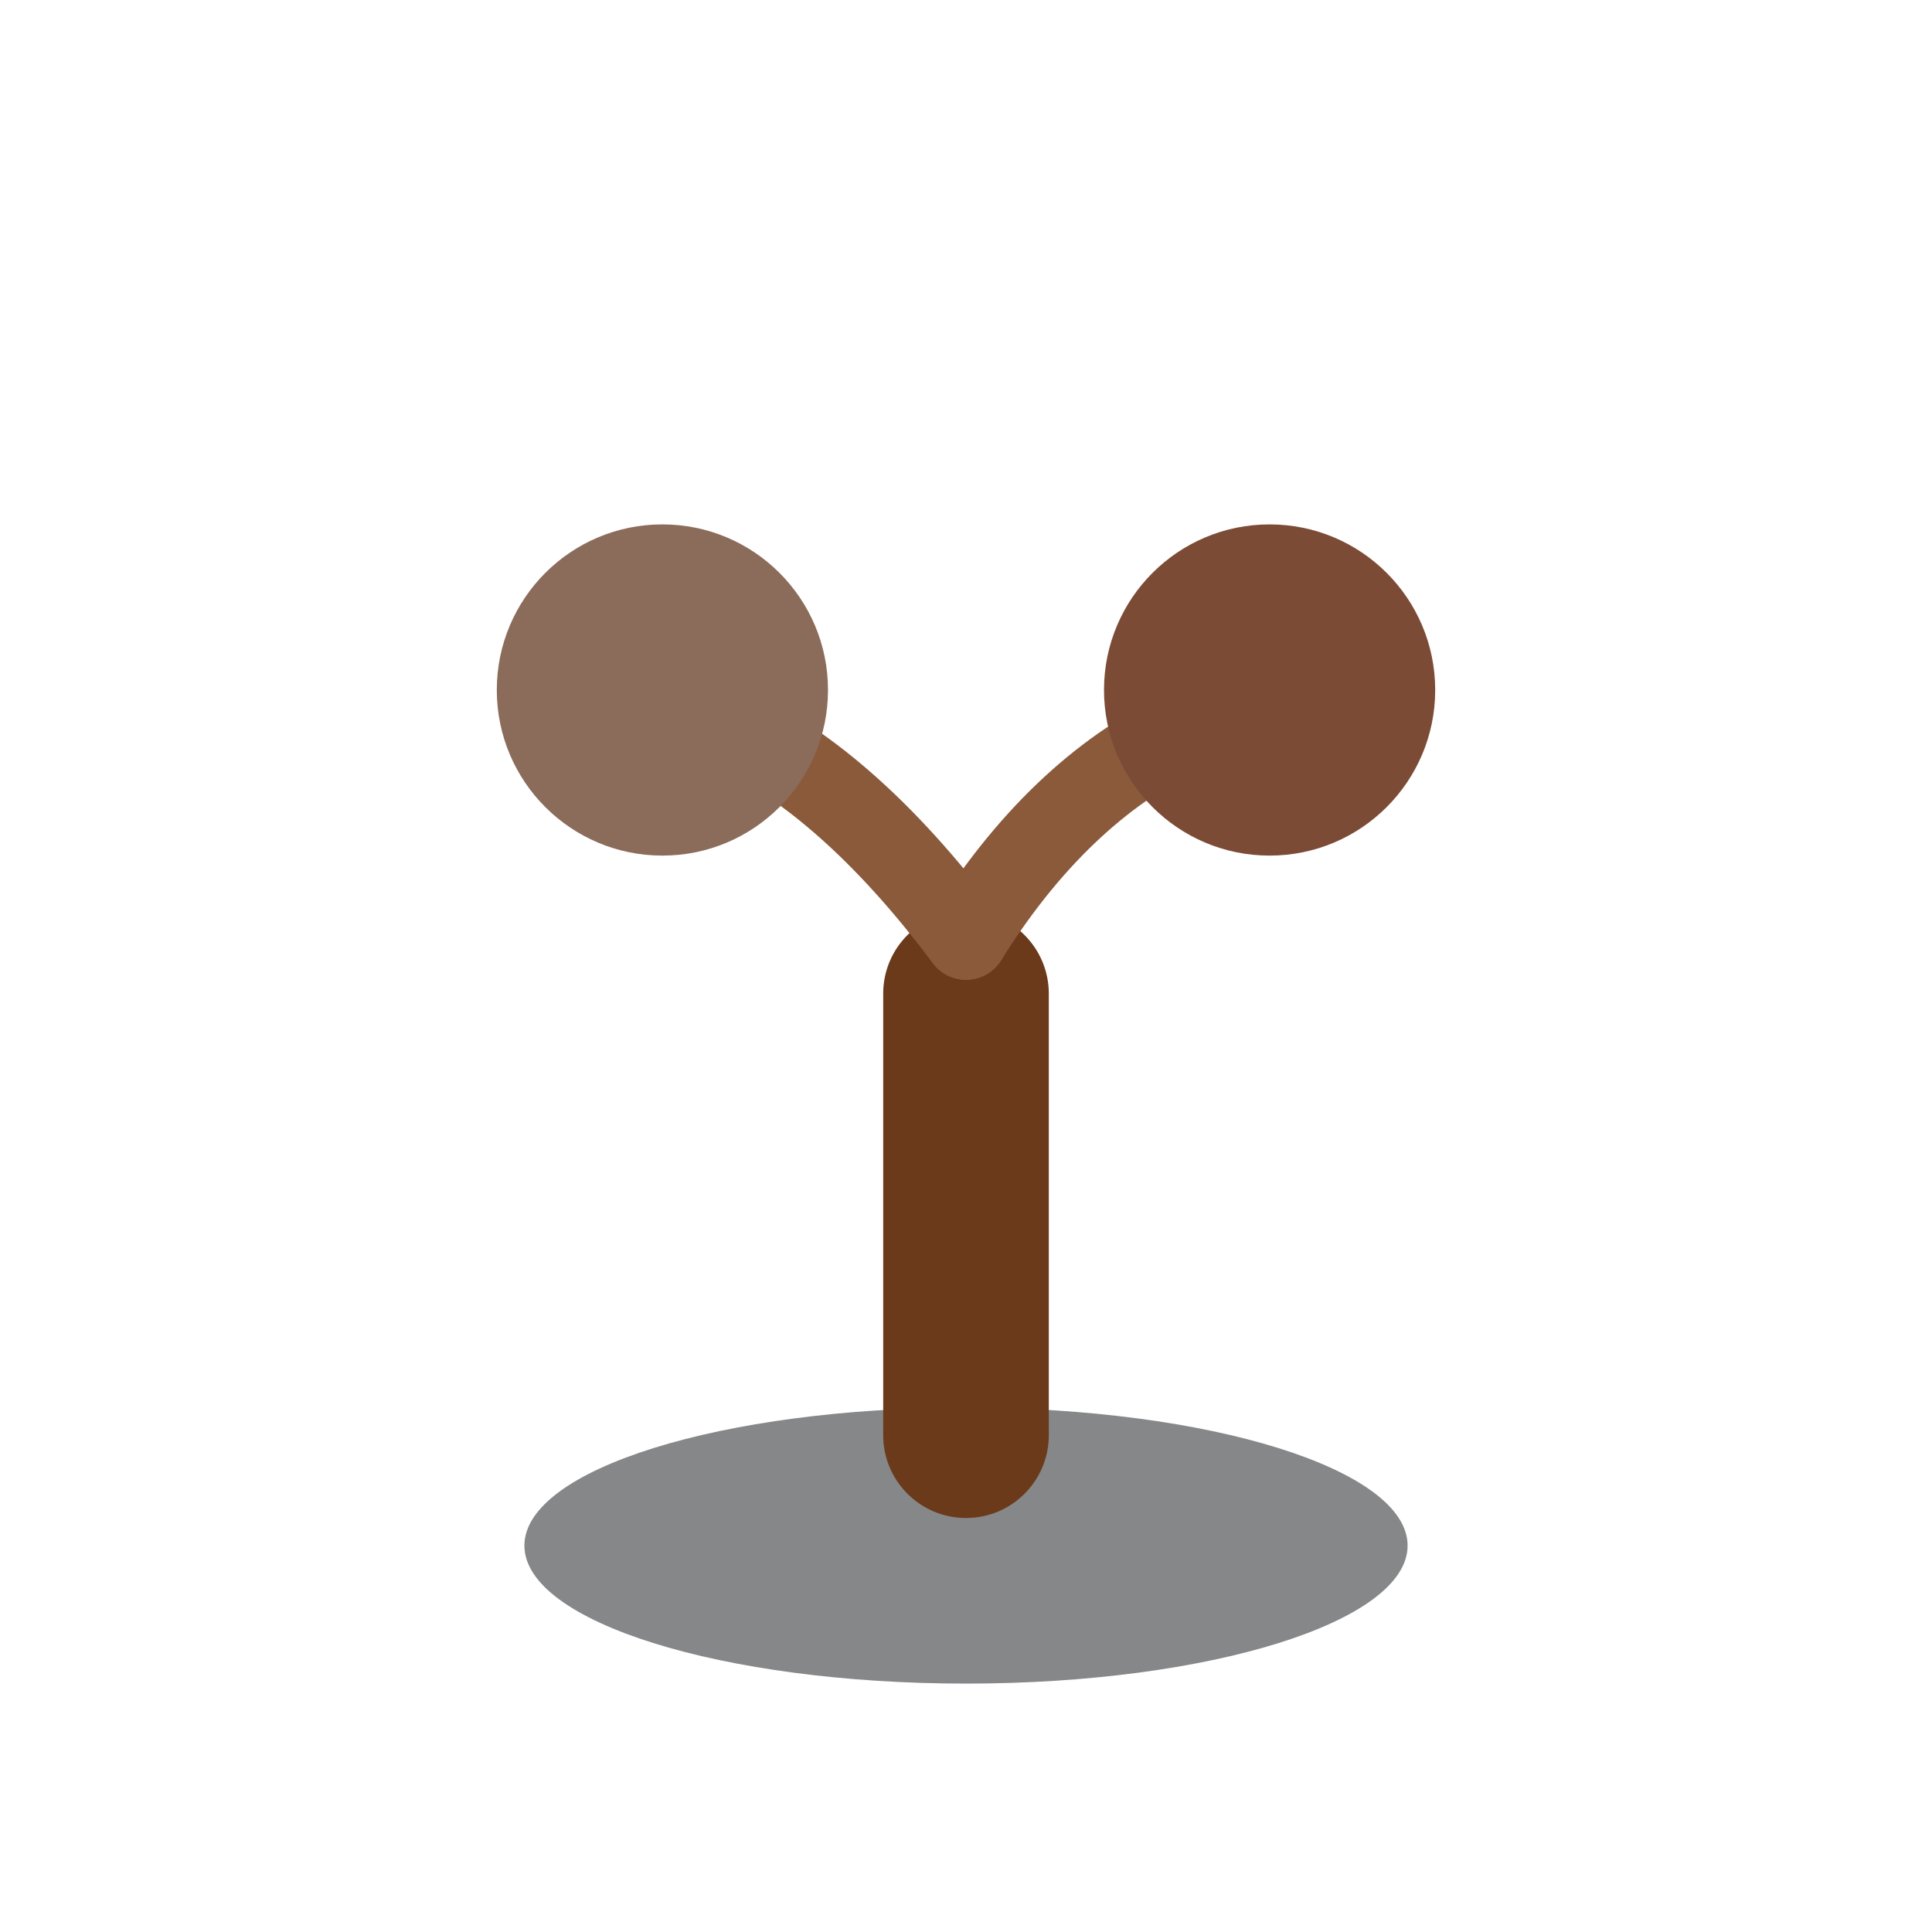
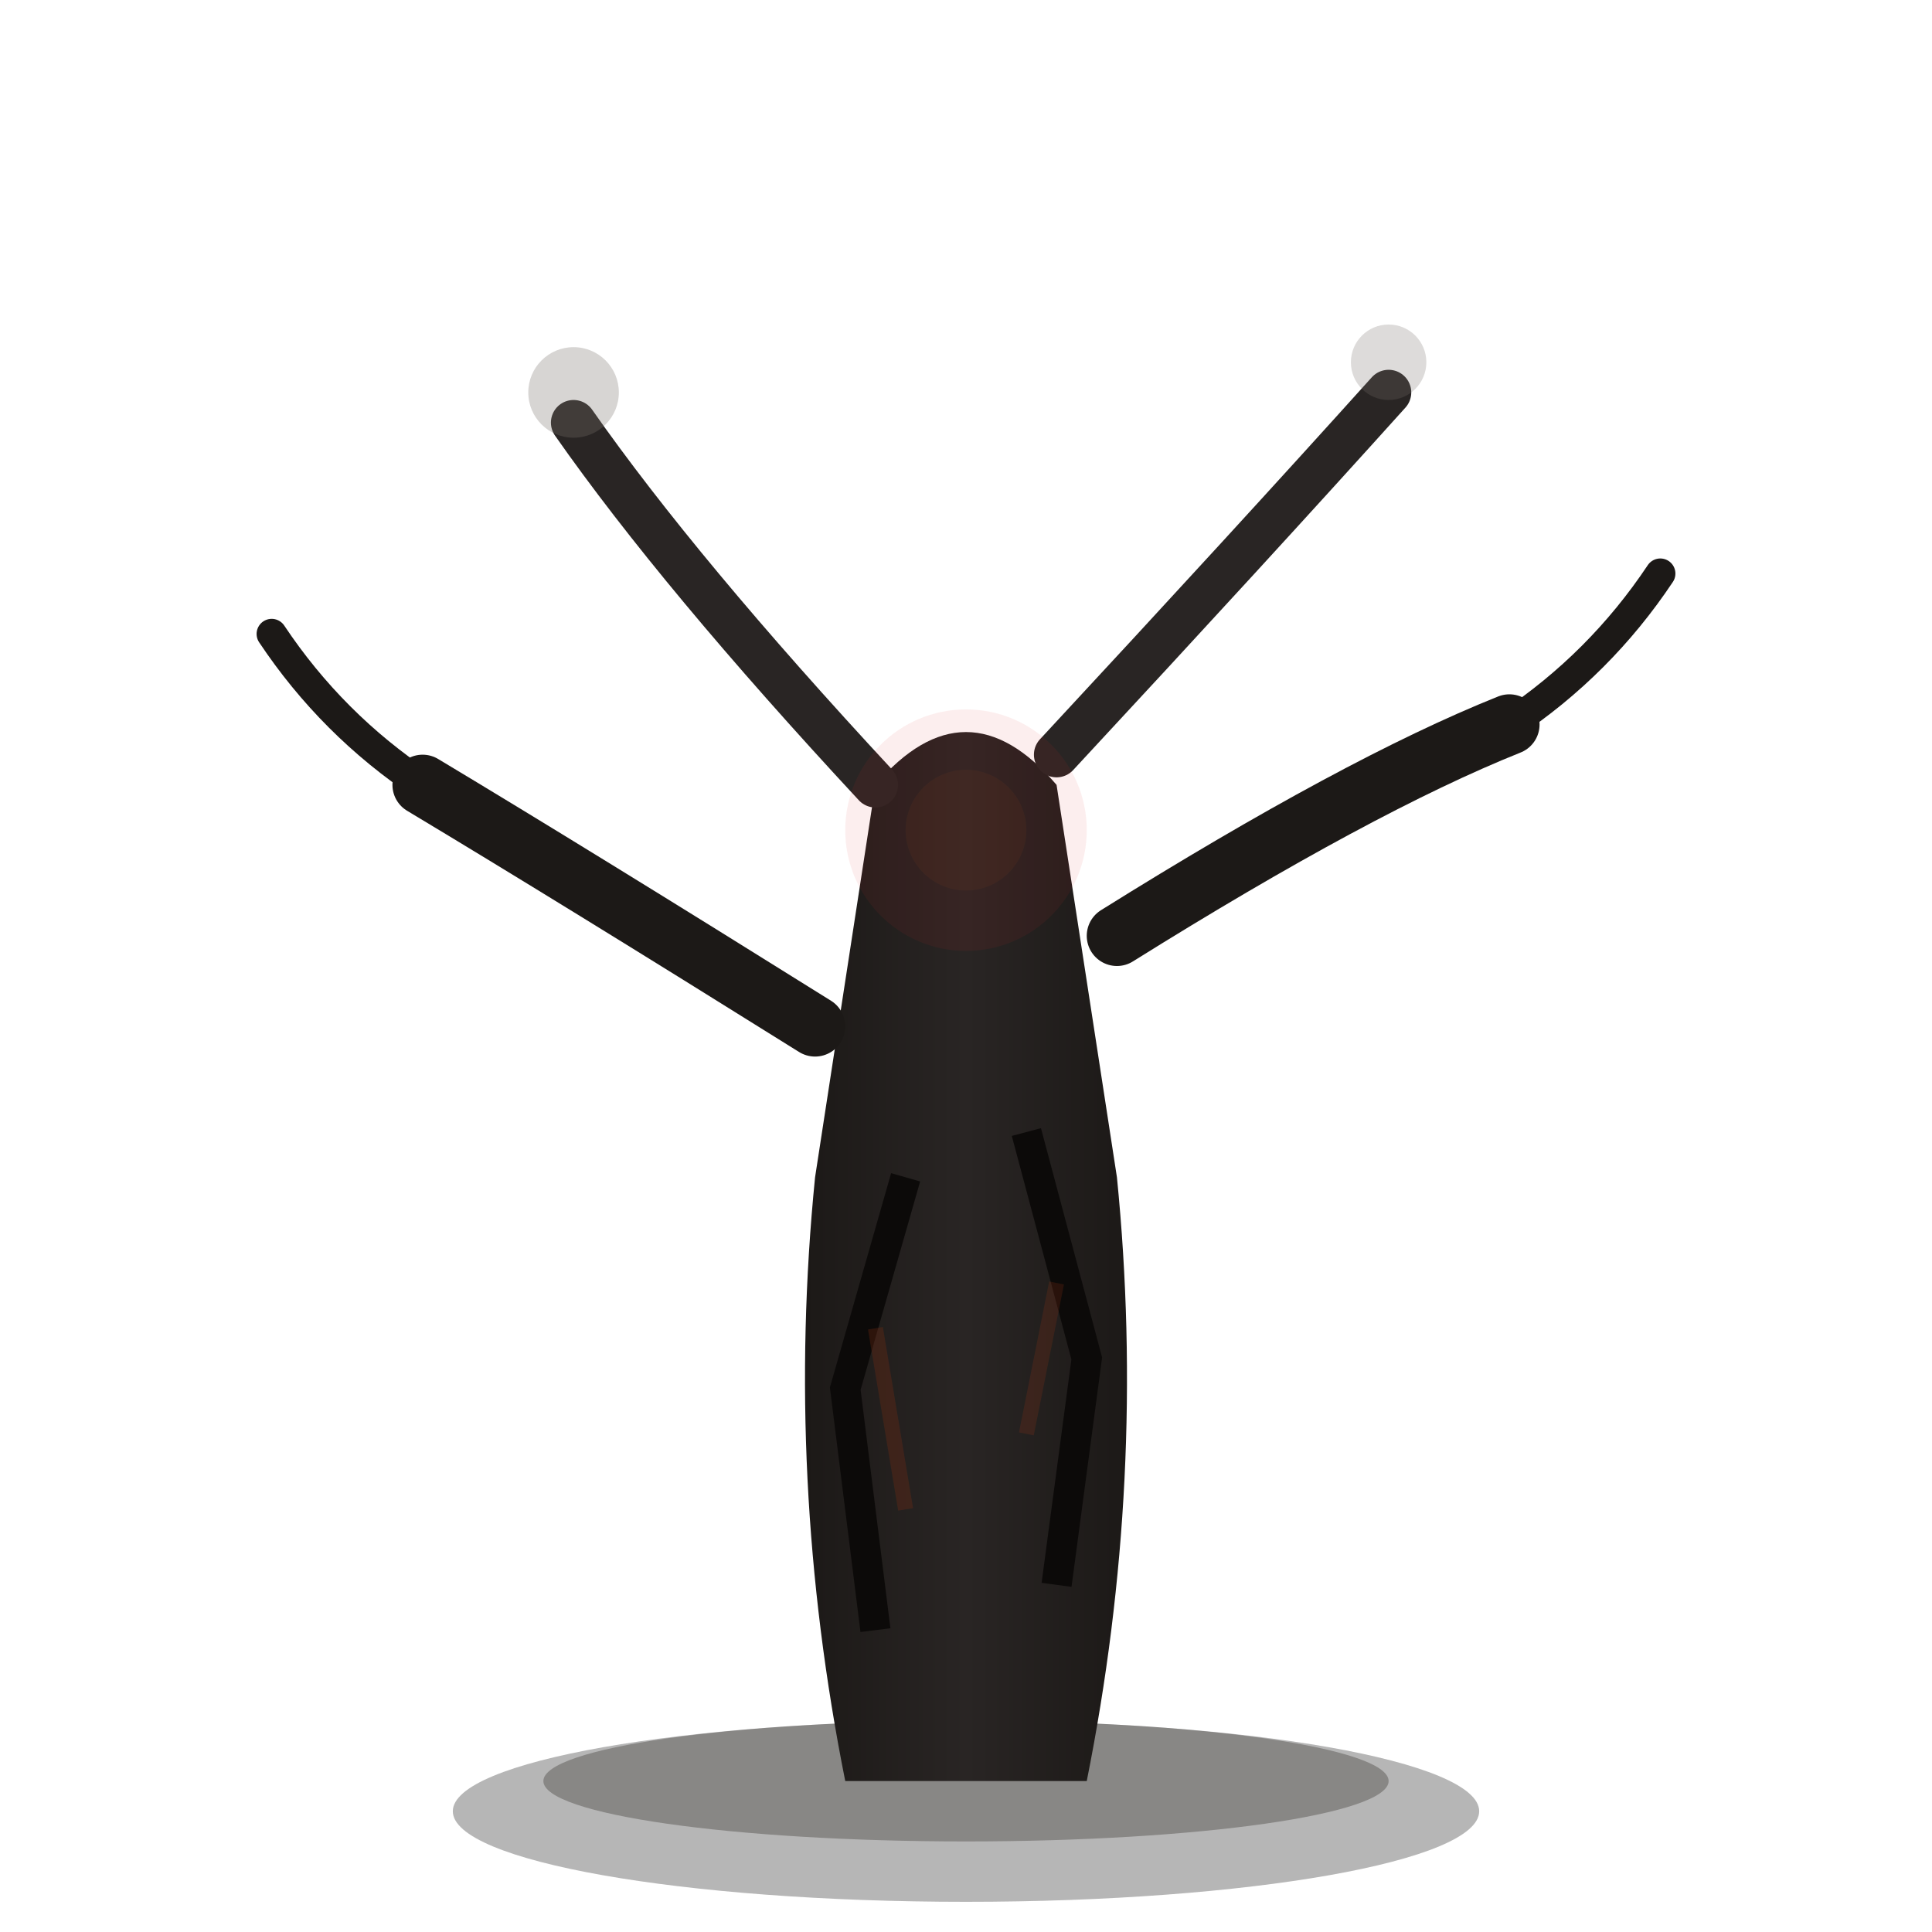
- <svg xmlns="http://www.w3.org/2000/svg" viewBox="0 0 140 140" role="img" aria-label="Ember Withered Tree">
-   <rect width="140" height="140" rx="20" fill="transparent" />
-   <ellipse cx="70" cy="112" rx="32" ry="10" fill="#0b0f14" opacity="0.5" />
-   <rect x="64" y="66" width="12" height="44" rx="6" fill="#6b3a1a" />
-   <path d="M70 68c-12-16-22-18-30-18" fill="none" stroke="#8a5a3b" stroke-width="6" stroke-linecap="round" />
-   <path d="M70 68c10-16 22-18 30-18" fill="none" stroke="#8a5a3b" stroke-width="6" stroke-linecap="round" />
-   <circle cx="48" cy="50" r="12" fill="#8b6b5a" />
-   <circle cx="92" cy="50" r="12" fill="#7c4b36" />
+ <svg xmlns="http://www.w3.org/2000/svg" viewBox="0 0 128 128" role="img" aria-label="Ember Withered Tree">
+   <defs>
+     <linearGradient id="charredBark" x1="0%" y1="0%" x2="100%" y2="0%">
+       <stop offset="0%" stop-color="#1c1917" />
+       <stop offset="50%" stop-color="#292524" />
+       <stop offset="100%" stop-color="#1c1917" />
+     </linearGradient>
+   </defs>
+   <ellipse cx="64" cy="120" rx="34" ry="6" fill="#0a0a0a" opacity="0.3" />
+   <ellipse cx="64" cy="118" rx="28" ry="4" fill="#44403c" opacity="0.4" />
+   <path d="M56 118 Q52 98 54 78 L58 52 Q64 45 70 52 L74 78 Q76 98 72 118 Z" fill="url(#charredBark)" />
+   <path d="M58 108 L56 92 L60 78" fill="none" stroke="#0c0a09" stroke-width="2" />
+   <path d="M70 105 L72 90 L68 75" fill="none" stroke="#0c0a09" stroke-width="2" />
+   <path d="M60 100 L58 88" fill="none" stroke="#7c2d12" stroke-width="1" opacity="0.3" />
+   <path d="M68 95 L70 85" fill="none" stroke="#9a3412" stroke-width="1" opacity="0.2" />
+   <path d="M54 68 Q38 58 28 52" fill="none" stroke="#1c1917" stroke-width="4" stroke-linecap="round" />
+   <path d="M74 62 Q90 52 100 48" fill="none" stroke="#1c1917" stroke-width="4" stroke-linecap="round" />
+   <path d="M58 52 Q45 38 38 28" fill="none" stroke="#292524" stroke-width="3" stroke-linecap="round" />
+   <path d="M70 50 Q83 36 92 26" fill="none" stroke="#292524" stroke-width="3" stroke-linecap="round" />
+   <path d="M28 52 Q22 48 18 42" fill="none" stroke="#1c1917" stroke-width="2" stroke-linecap="round" />
+   <path d="M100 48 Q106 44 110 38" fill="none" stroke="#1c1917" stroke-width="2" stroke-linecap="round" />
+   <circle cx="38" cy="26" r="3" fill="#78716c" opacity="0.3" />
+   <circle cx="92" cy="24" r="2.5" fill="#78716c" opacity="0.25" />
+   <circle cx="64" cy="55" r="8" fill="#dc2626" opacity="0.08" />
+   <circle cx="64" cy="55" r="4" fill="#f97316" opacity="0.05" />
</svg>
